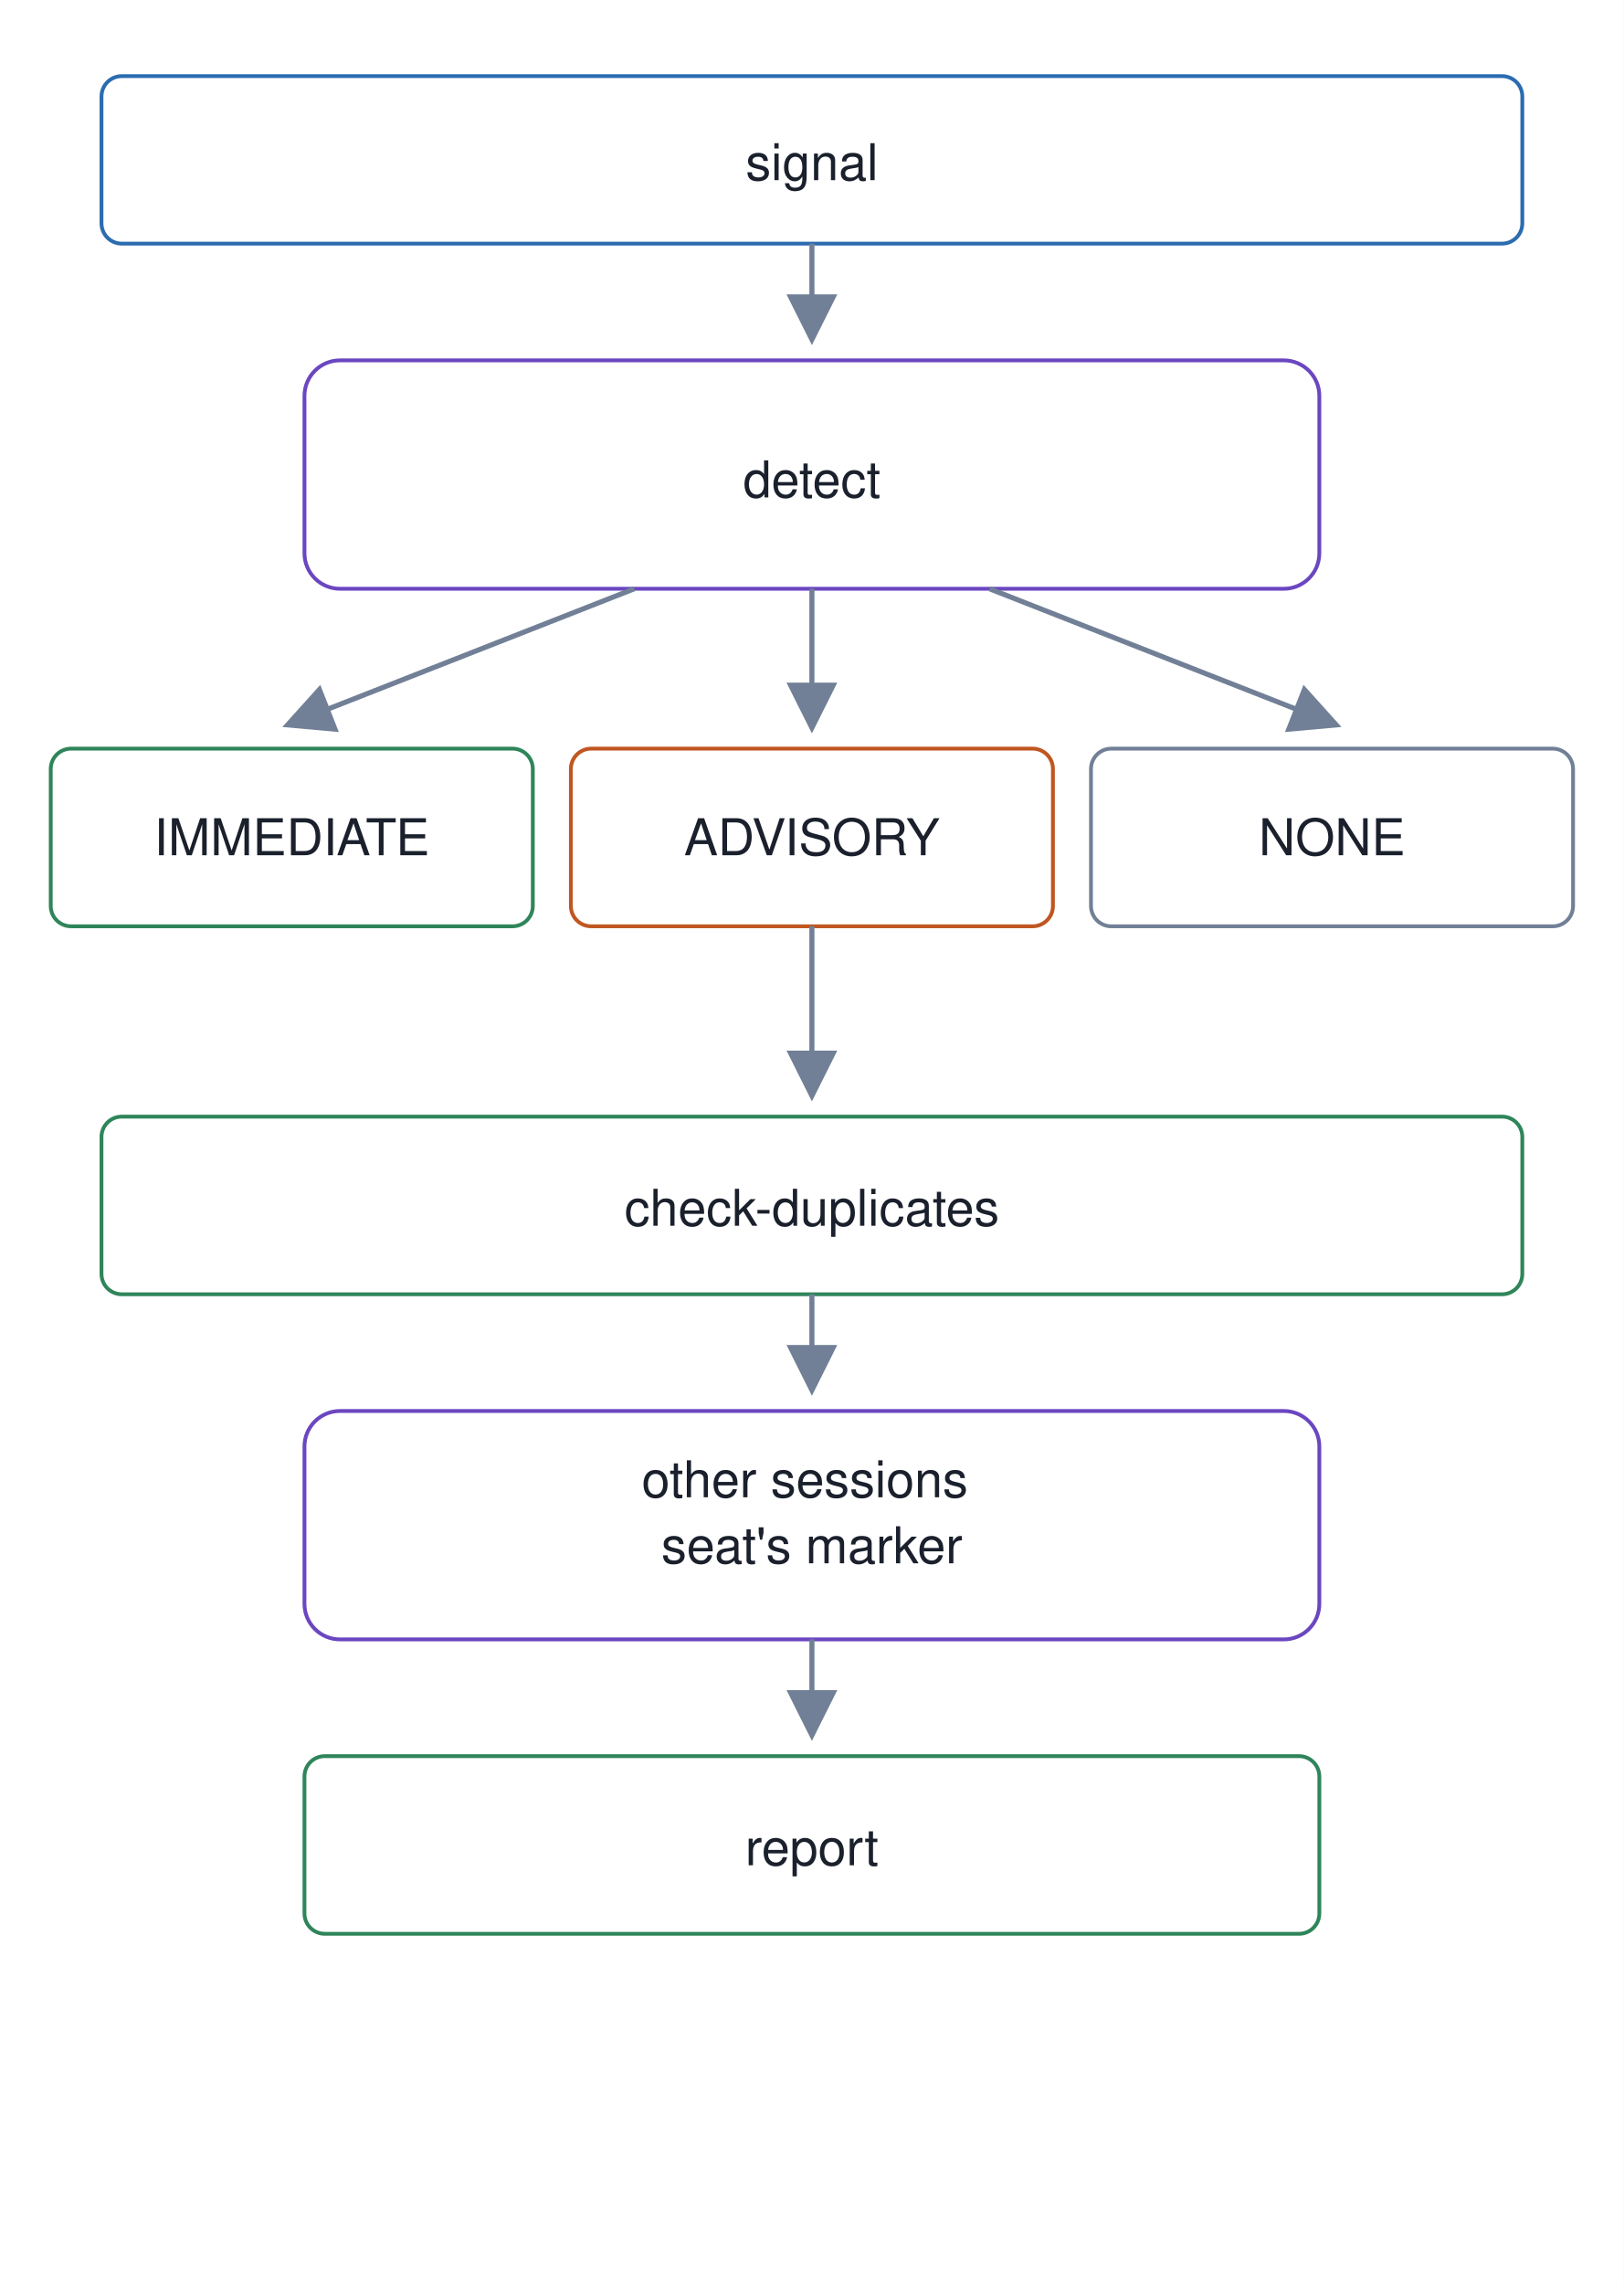
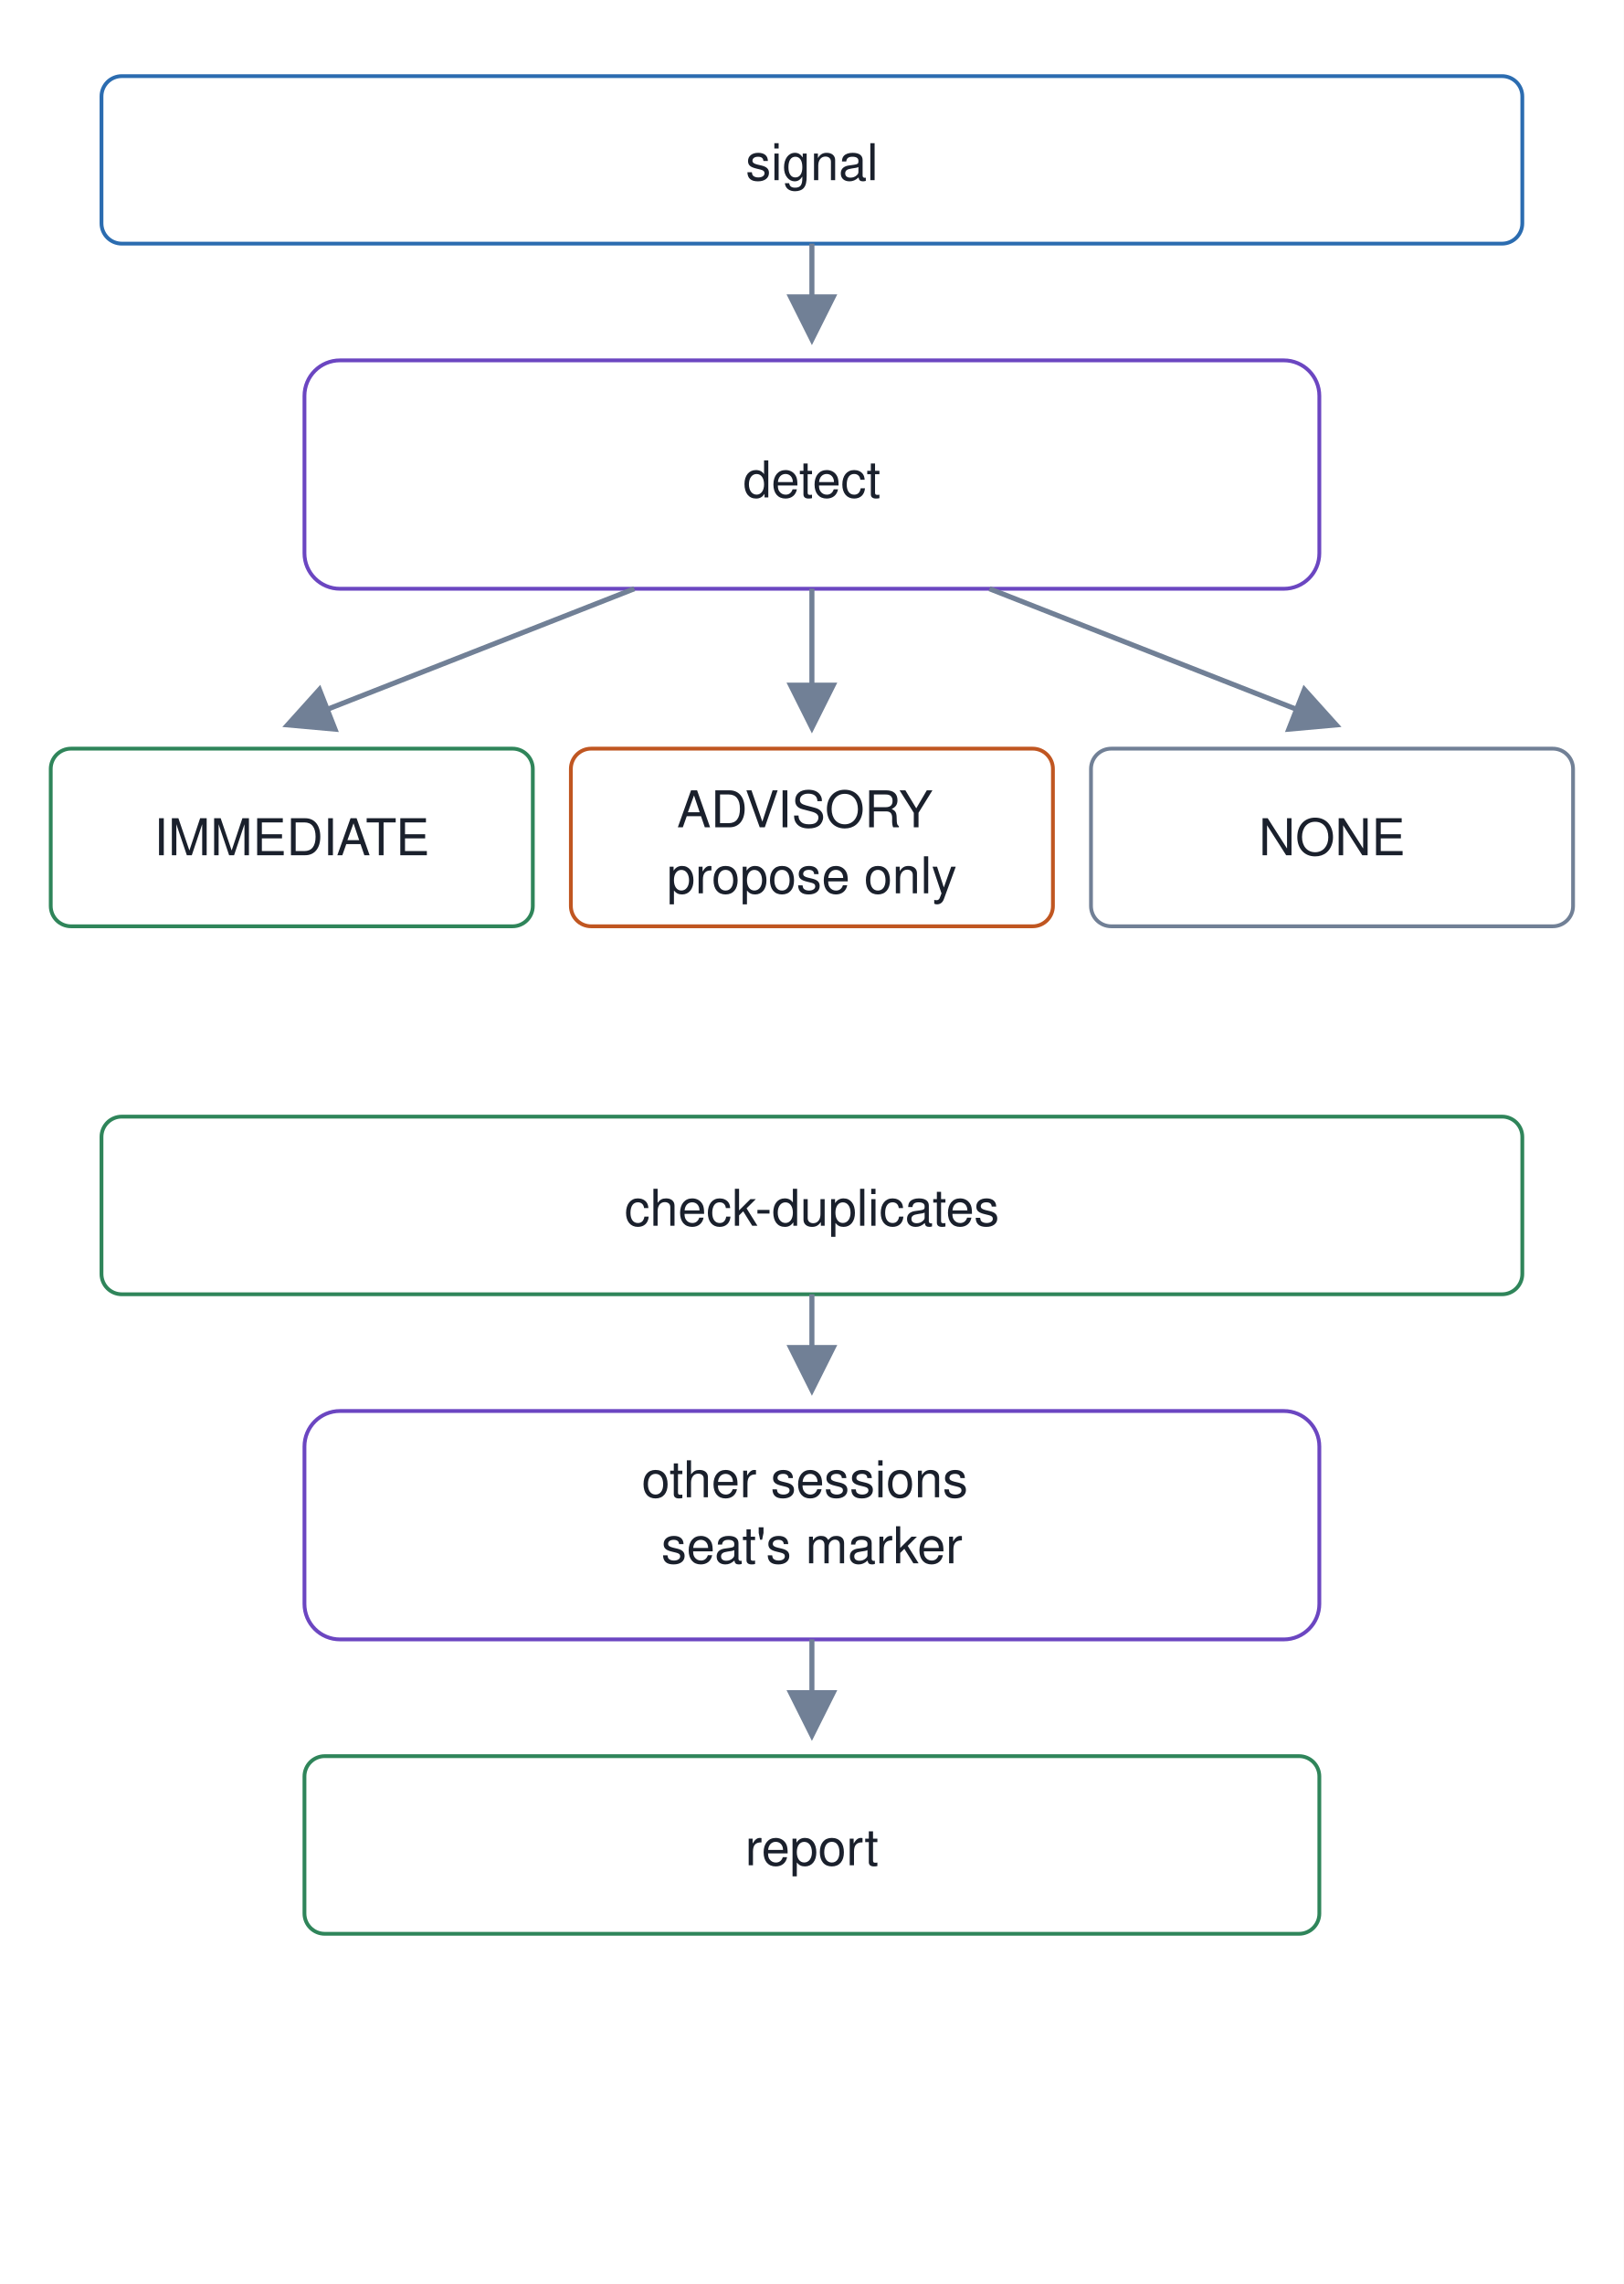
<svg xmlns="http://www.w3.org/2000/svg" width="640" height="900" viewBox="0 0 640 900" font-family="Helvetica, Arial, sans-serif">
  <defs>
    <marker id="arrow16" markerWidth="10" markerHeight="10" refX="8" refY="5" orient="auto">
      <path d="M0,0 L10,5 L0,10 z" fill="#718096" />
    </marker>
  </defs>
  <rect width="640" height="900" fill="#ffffff" />
  <rect x="40" y="30" width="560" height="66" rx="8" fill="#ffffff" stroke="#2b6cb0" stroke-width="1.5" />
  <text x="320" y="71" text-anchor="middle" font-size="20" fill="#1a202c">signal</text>
  <path d="M320 96 L320 132" stroke="#718096" stroke-width="2" marker-end="url(#arrow16)" />
  <rect x="120" y="142" width="400" height="90" rx="14" fill="#ffffff" stroke="#6b46c1" stroke-width="1.5" />
  <text x="320" y="196" text-anchor="middle" font-size="20" fill="#1a202c">detect</text>
  <path d="M250 232 L115 285" fill="none" stroke="#718096" stroke-width="2" marker-end="url(#arrow16)" />
  <path d="M320 232 L320 285" fill="none" stroke="#718096" stroke-width="2" marker-end="url(#arrow16)" />
  <path d="M390 232 L525 285" fill="none" stroke="#718096" stroke-width="2" marker-end="url(#arrow16)" />
  <rect x="20" y="295" width="190" height="70" rx="8" fill="#ffffff" stroke="#2f855a" stroke-width="1.5" />
  <text x="115" y="337" text-anchor="middle" font-size="20" fill="#1a202c">IMMEDIATE</text>
  <rect x="225" y="295" width="190" height="70" rx="8" fill="#ffffff" stroke="#c05621" stroke-width="1.5" />
-   <text x="320" y="337" text-anchor="middle" font-size="20" fill="#1a202c">ADVISORY</text>
+   <text x="320" y="326" text-anchor="middle" font-size="20" fill="#1a202c">
+     <tspan x="320" dy="0">ADVISORY</tspan>
+     <tspan x="320" dy="26">propose only</tspan>
+   </text>
  <rect x="430" y="295" width="190" height="70" rx="8" fill="#ffffff" stroke="#718096" stroke-width="1.5" />
  <text x="525" y="337" text-anchor="middle" font-size="20" fill="#1a202c">NONE</text>
-   <path d="M320 365 L320 430" stroke="#718096" stroke-width="2" marker-end="url(#arrow16)" />
  <rect x="40" y="440" width="560" height="70" rx="8" fill="#ffffff" stroke="#2f855a" stroke-width="1.5" />
  <text x="320" y="483" text-anchor="middle" font-size="20" fill="#1a202c">check-duplicates</text>
  <path d="M320 510 L320 546" stroke="#718096" stroke-width="2" marker-end="url(#arrow16)" />
  <rect x="120" y="556" width="400" height="90" rx="14" fill="#ffffff" stroke="#6b46c1" stroke-width="1.5" />
  <text x="320" y="590" text-anchor="middle" font-size="20" fill="#1a202c">
    <tspan x="320" dy="0">other sessions</tspan>
    <tspan x="320" dy="26">seat's marker</tspan>
  </text>
  <path d="M320 646 L320 682" stroke="#718096" stroke-width="2" marker-end="url(#arrow16)" />
  <rect x="120" y="692" width="400" height="70" rx="8" fill="#ffffff" stroke="#2f855a" stroke-width="1.5" />
  <text x="320" y="735" text-anchor="middle" font-size="20" fill="#1a202c">report</text>
</svg>
